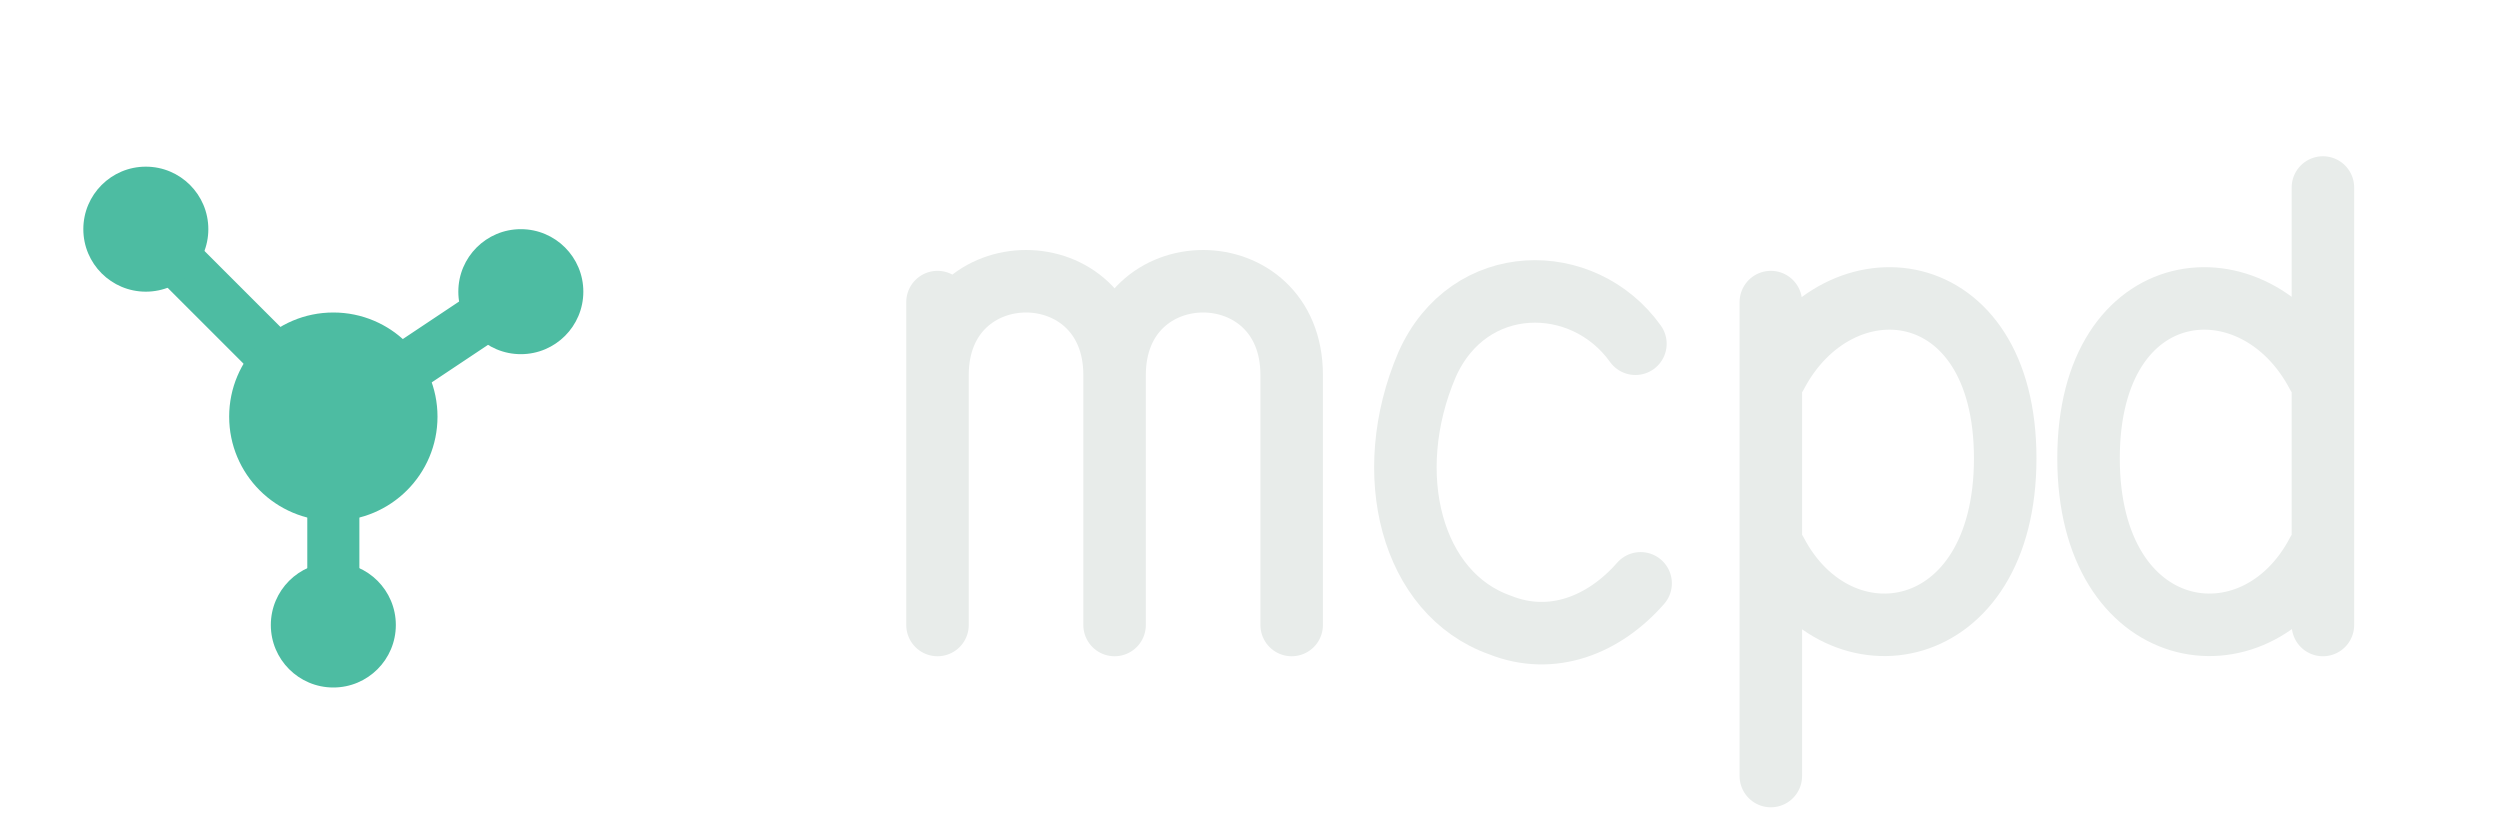
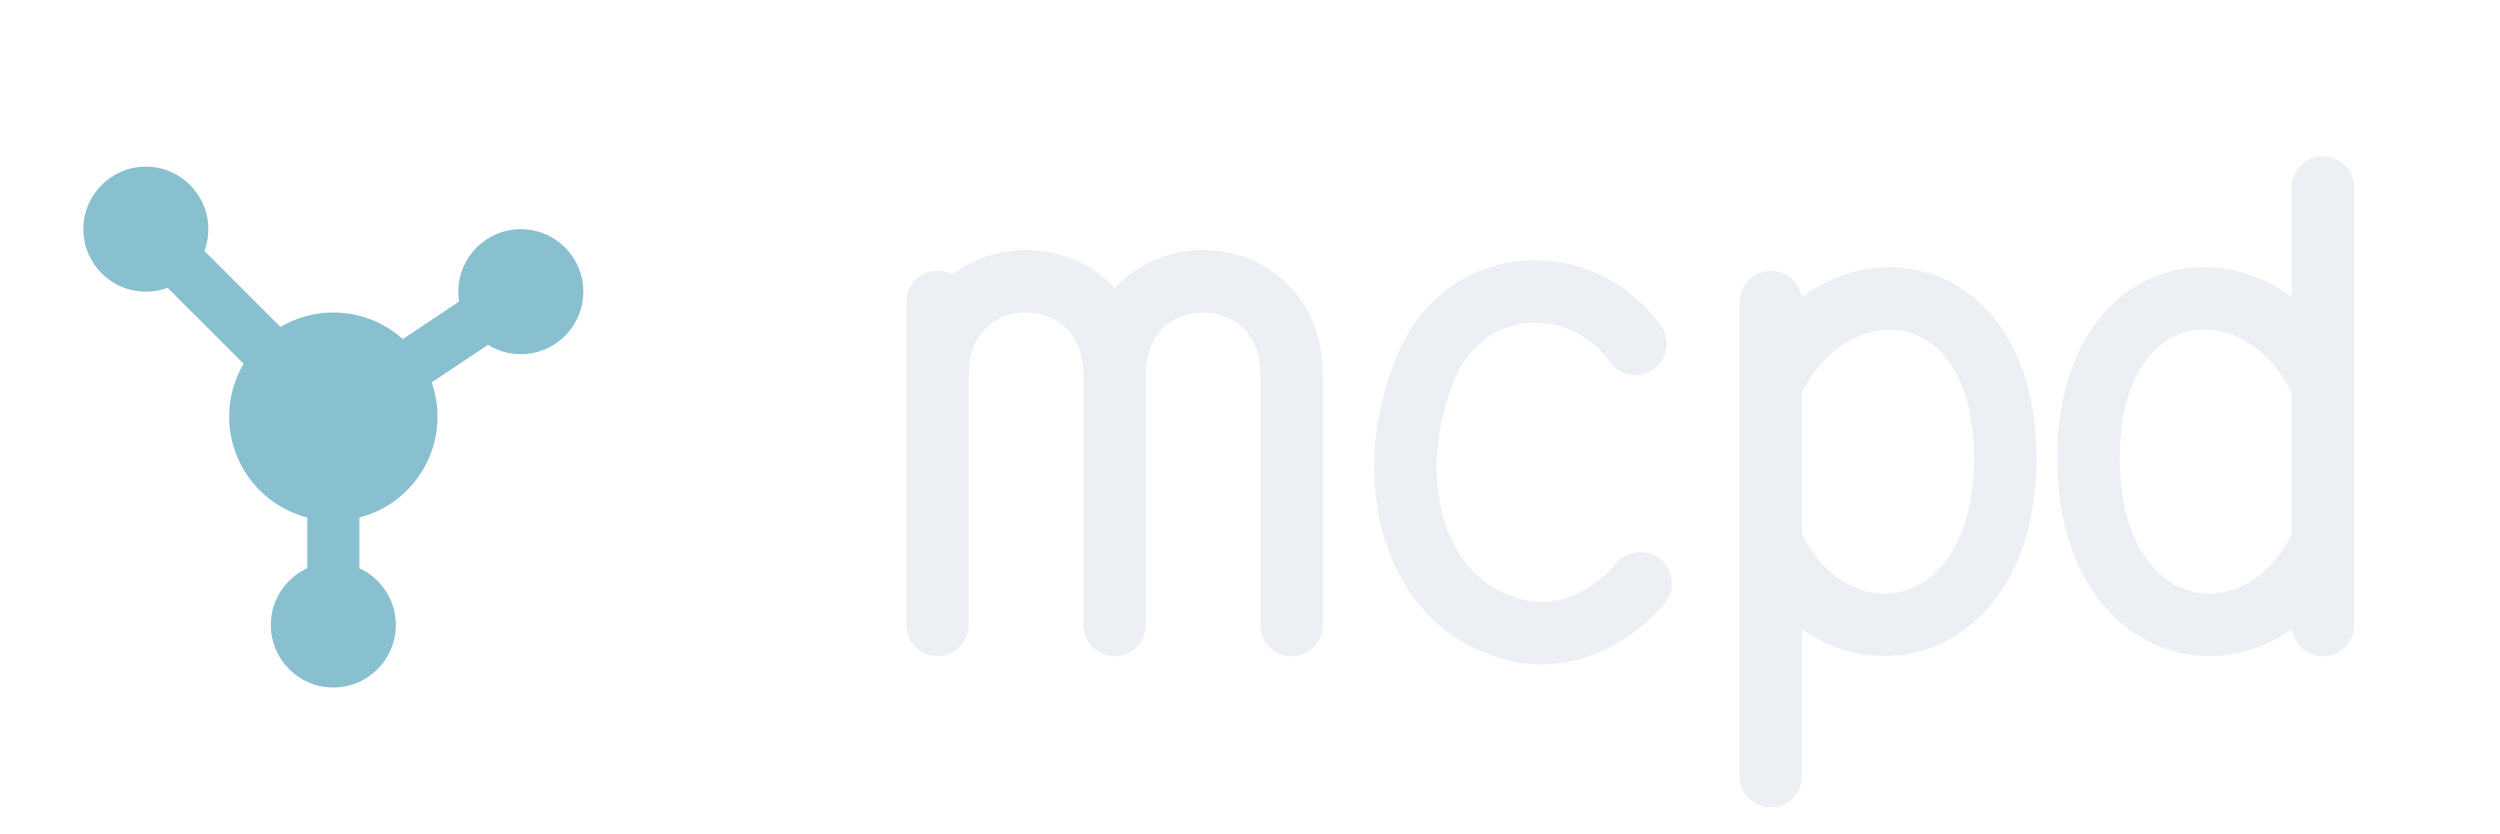
<svg xmlns="http://www.w3.org/2000/svg" width="480" height="160" viewBox="0 0 480 160" fill="none" role="img" aria-labelledby="title desc">
-   <g transform="translate(0 16) scale(4)" color="#4dbca2">
+   <g transform="translate(0 16) scale(4)" color="#88c0d0">
    <g stroke="currentColor" stroke-width="2.5" stroke-linecap="round">
      <path d="M16 16 7 7M16 16 25 10M16 16 16 26" />
    </g>
    <g fill="currentColor">
      <circle cx="16" cy="16" r="5" />
      <circle cx="7" cy="7" r="3" />
      <circle cx="25" cy="10" r="3" />
      <circle cx="16" cy="26" r="3" />
    </g>
  </g>
-   <g transform="translate(180 44)" color="#e8ecea">
+   <g transform="translate(180 44)" color="#eceff4">
    <g fill="none" stroke="currentColor" stroke-width="12" stroke-linecap="round" stroke-linejoin="round">
      <path d="M0 76V14M0 28C0 4 34 4 34 28V76M34 28C34 4 68 4 68 28V76" />
      <path d="M134 22C124 8 102 8 94 26C85 47 91 70 108 76C118 80 128 76 135 68" />
      <path d="M160 105V14M161 28C173 5 205 8 205 44C205 80 173 85 161 62" />
      <path d="M266 -8V76M265 28C253 5 221 8 221 44C221 80 253 85 265 62" />
    </g>
  </g>
</svg>
